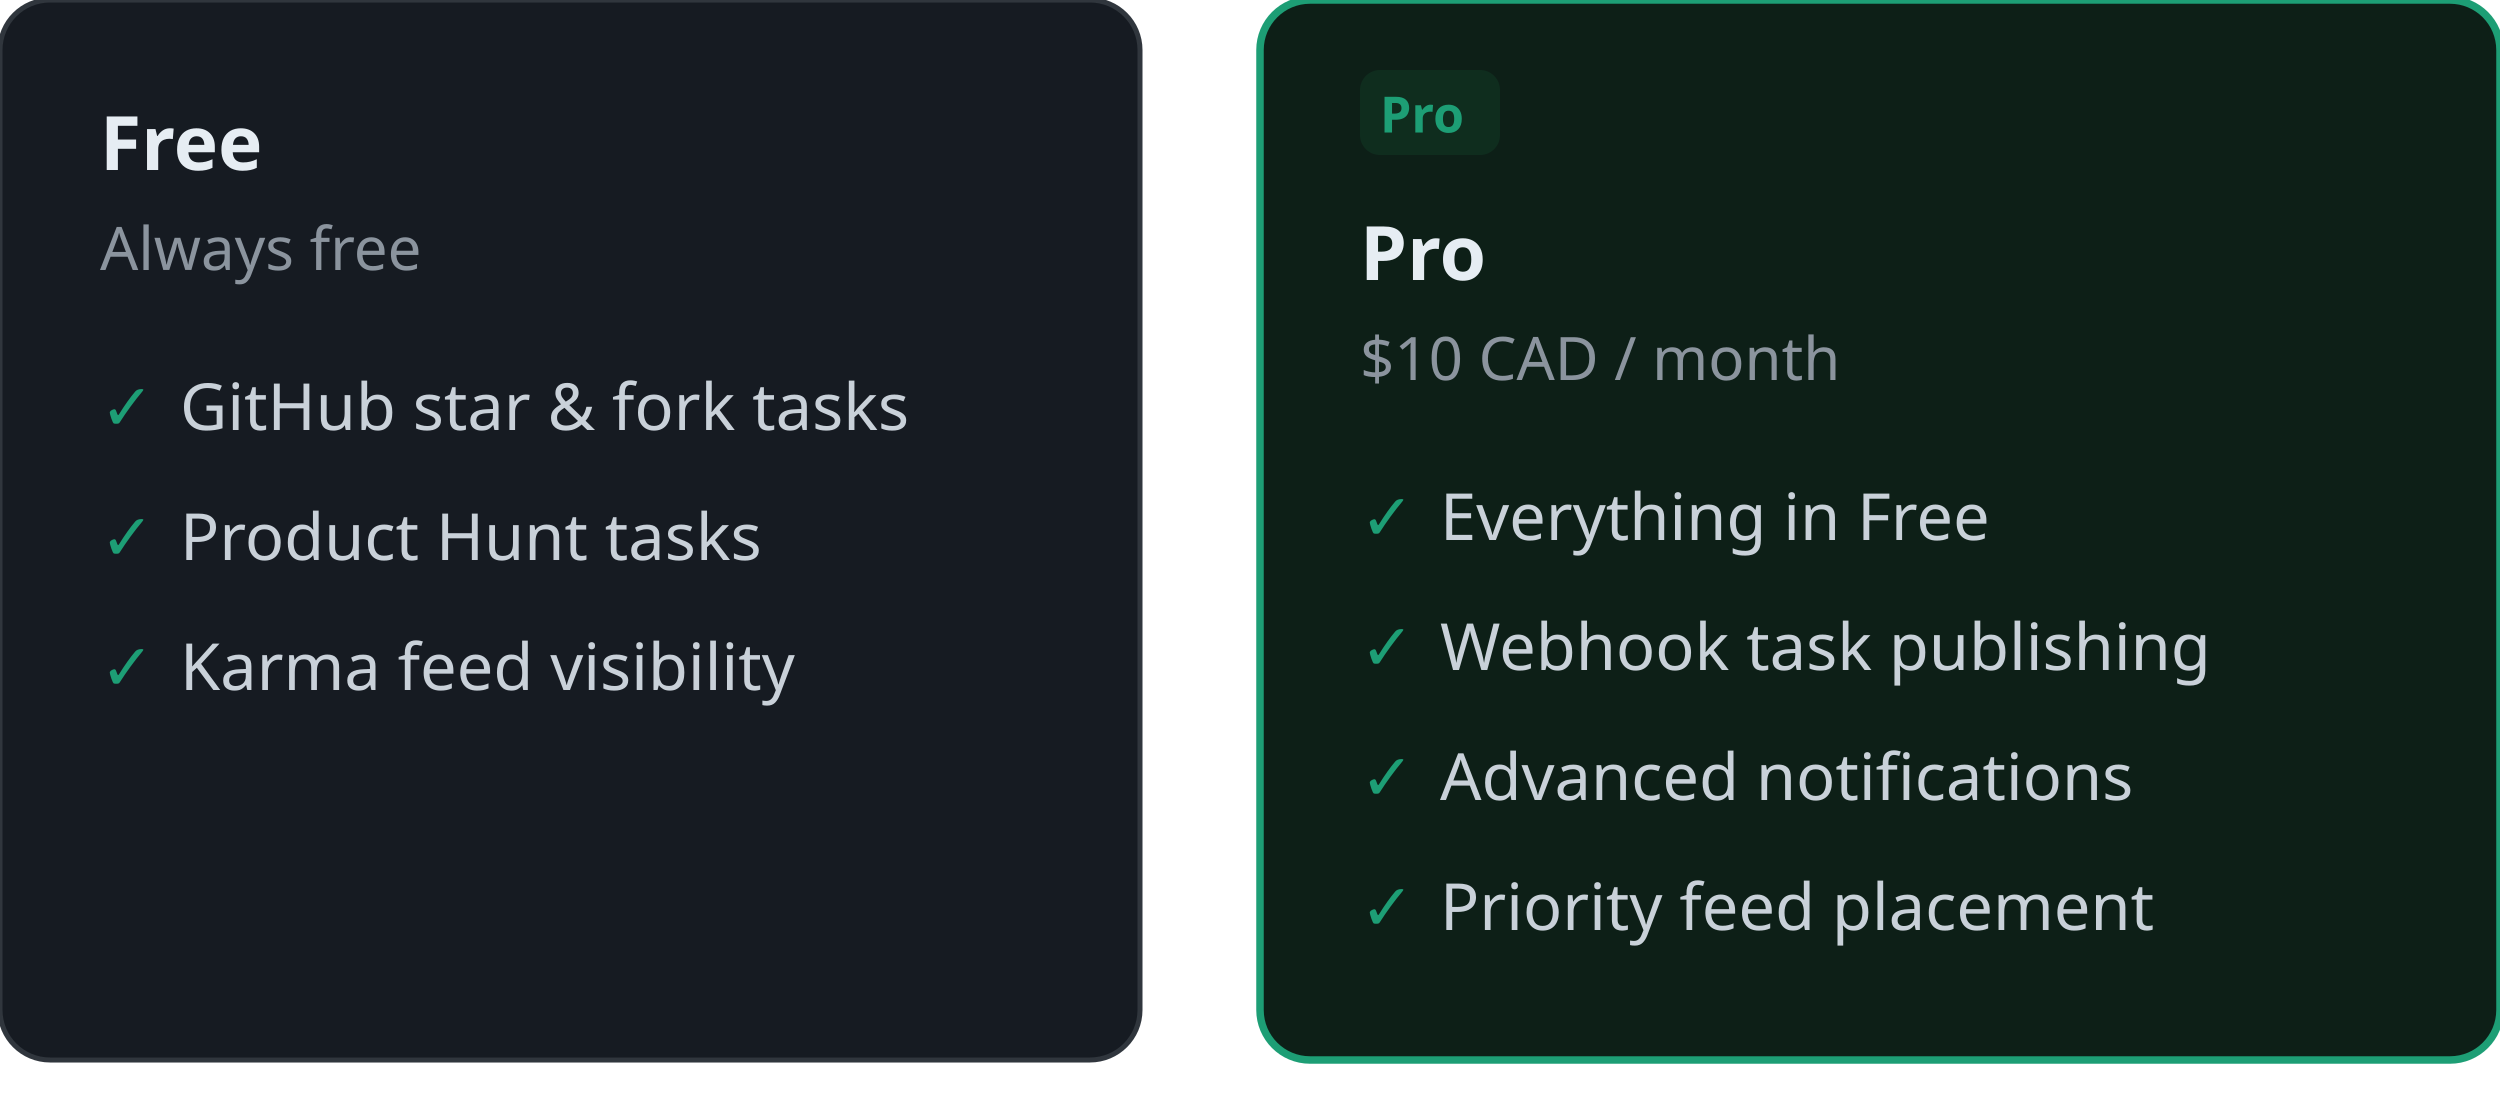
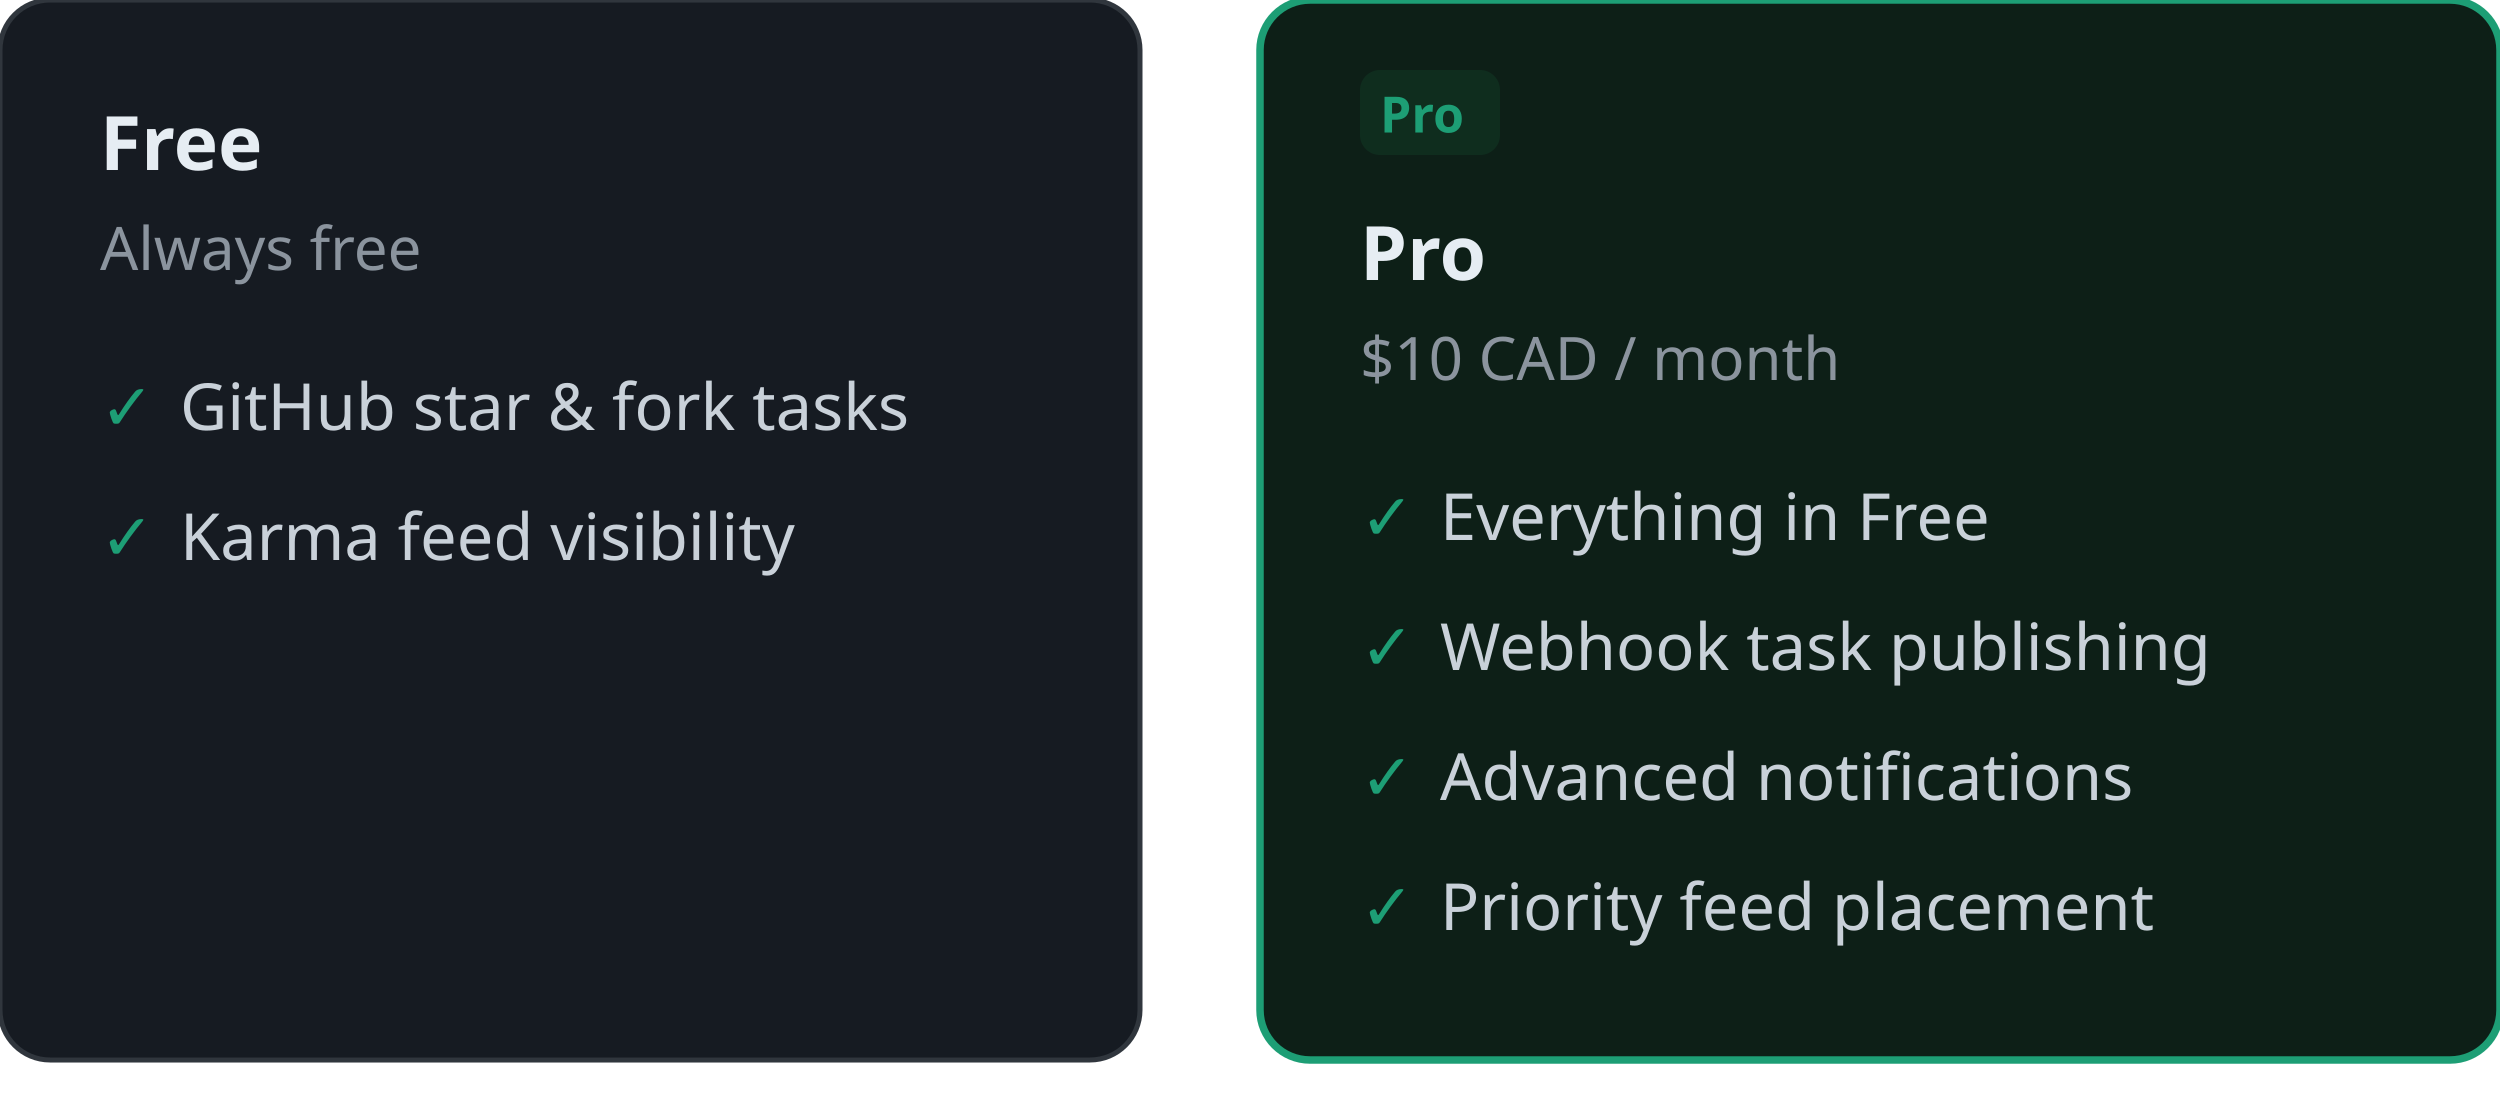
<svg xmlns="http://www.w3.org/2000/svg" width="500" height="220" viewBox="0 0 500 220">
  <style>
    .card { fill: #161b22; stroke: #30363d; stroke-width: 1; }
    .pro-card { fill: #0d1f17; stroke: #1D9E75; stroke-width: 1.5; }
    .title { font: 600 15px ui-sans-serif,system-ui,sans-serif; fill: #e6edf3; }
    .price { font: 400 12px ui-sans-serif,system-ui,sans-serif; fill: #8b949e; }
    .feat { font: 400 13px ui-sans-serif,system-ui,sans-serif; fill: #c9d1d9; }
    .check { font: 500 13px ui-sans-serif,system-ui,sans-serif; fill: #1D9E75; }
    .badge { fill: #0f2d1e; }
    .badge-text { font: 600 10px ui-sans-serif,system-ui,sans-serif; fill: #1D9E75; }
  </style>
  <rect x="0" y="0" width="228" height="212" rx="10" class="card" />
  <text x="20" y="34" class="title">Free</text>
  <text x="20" y="54" class="price">Always free</text>
  <text x="20" y="86" class="check">✓</text>
  <text x="36" y="86" class="feat">GitHub star &amp; fork tasks</text>
  <text x="20" y="112" class="check">✓</text>
-   <text x="36" y="112" class="feat">Product Hunt tasks</text>
-   <text x="20" y="138" class="check">✓</text>
-   <text x="36" y="138" class="feat">Karma feed visibility</text>
+   <text x="36" y="112" class="feat">Karma feed visibility</text>
  <rect x="252" y="0" width="248" height="212" rx="10" class="pro-card" />
  <rect x="272" y="14" width="28" height="17" rx="4" class="badge" />
  <text x="276" y="26.5" class="badge-text">Pro</text>
  <text x="272" y="56" class="title">Pro</text>
  <text x="272" y="76" class="price">$10 CAD / month</text>
  <text x="272" y="108" class="check">✓</text>
  <text x="288" y="108" class="feat">Everything in Free</text>
  <text x="272" y="134" class="check">✓</text>
  <text x="288" y="134" class="feat">Webhook task publishing</text>
  <text x="272" y="160" class="check">✓</text>
  <text x="288" y="160" class="feat">Advanced notifications</text>
  <text x="272" y="186" class="check">✓</text>
  <text x="288" y="186" class="feat">Priority feed placement</text>
</svg>
